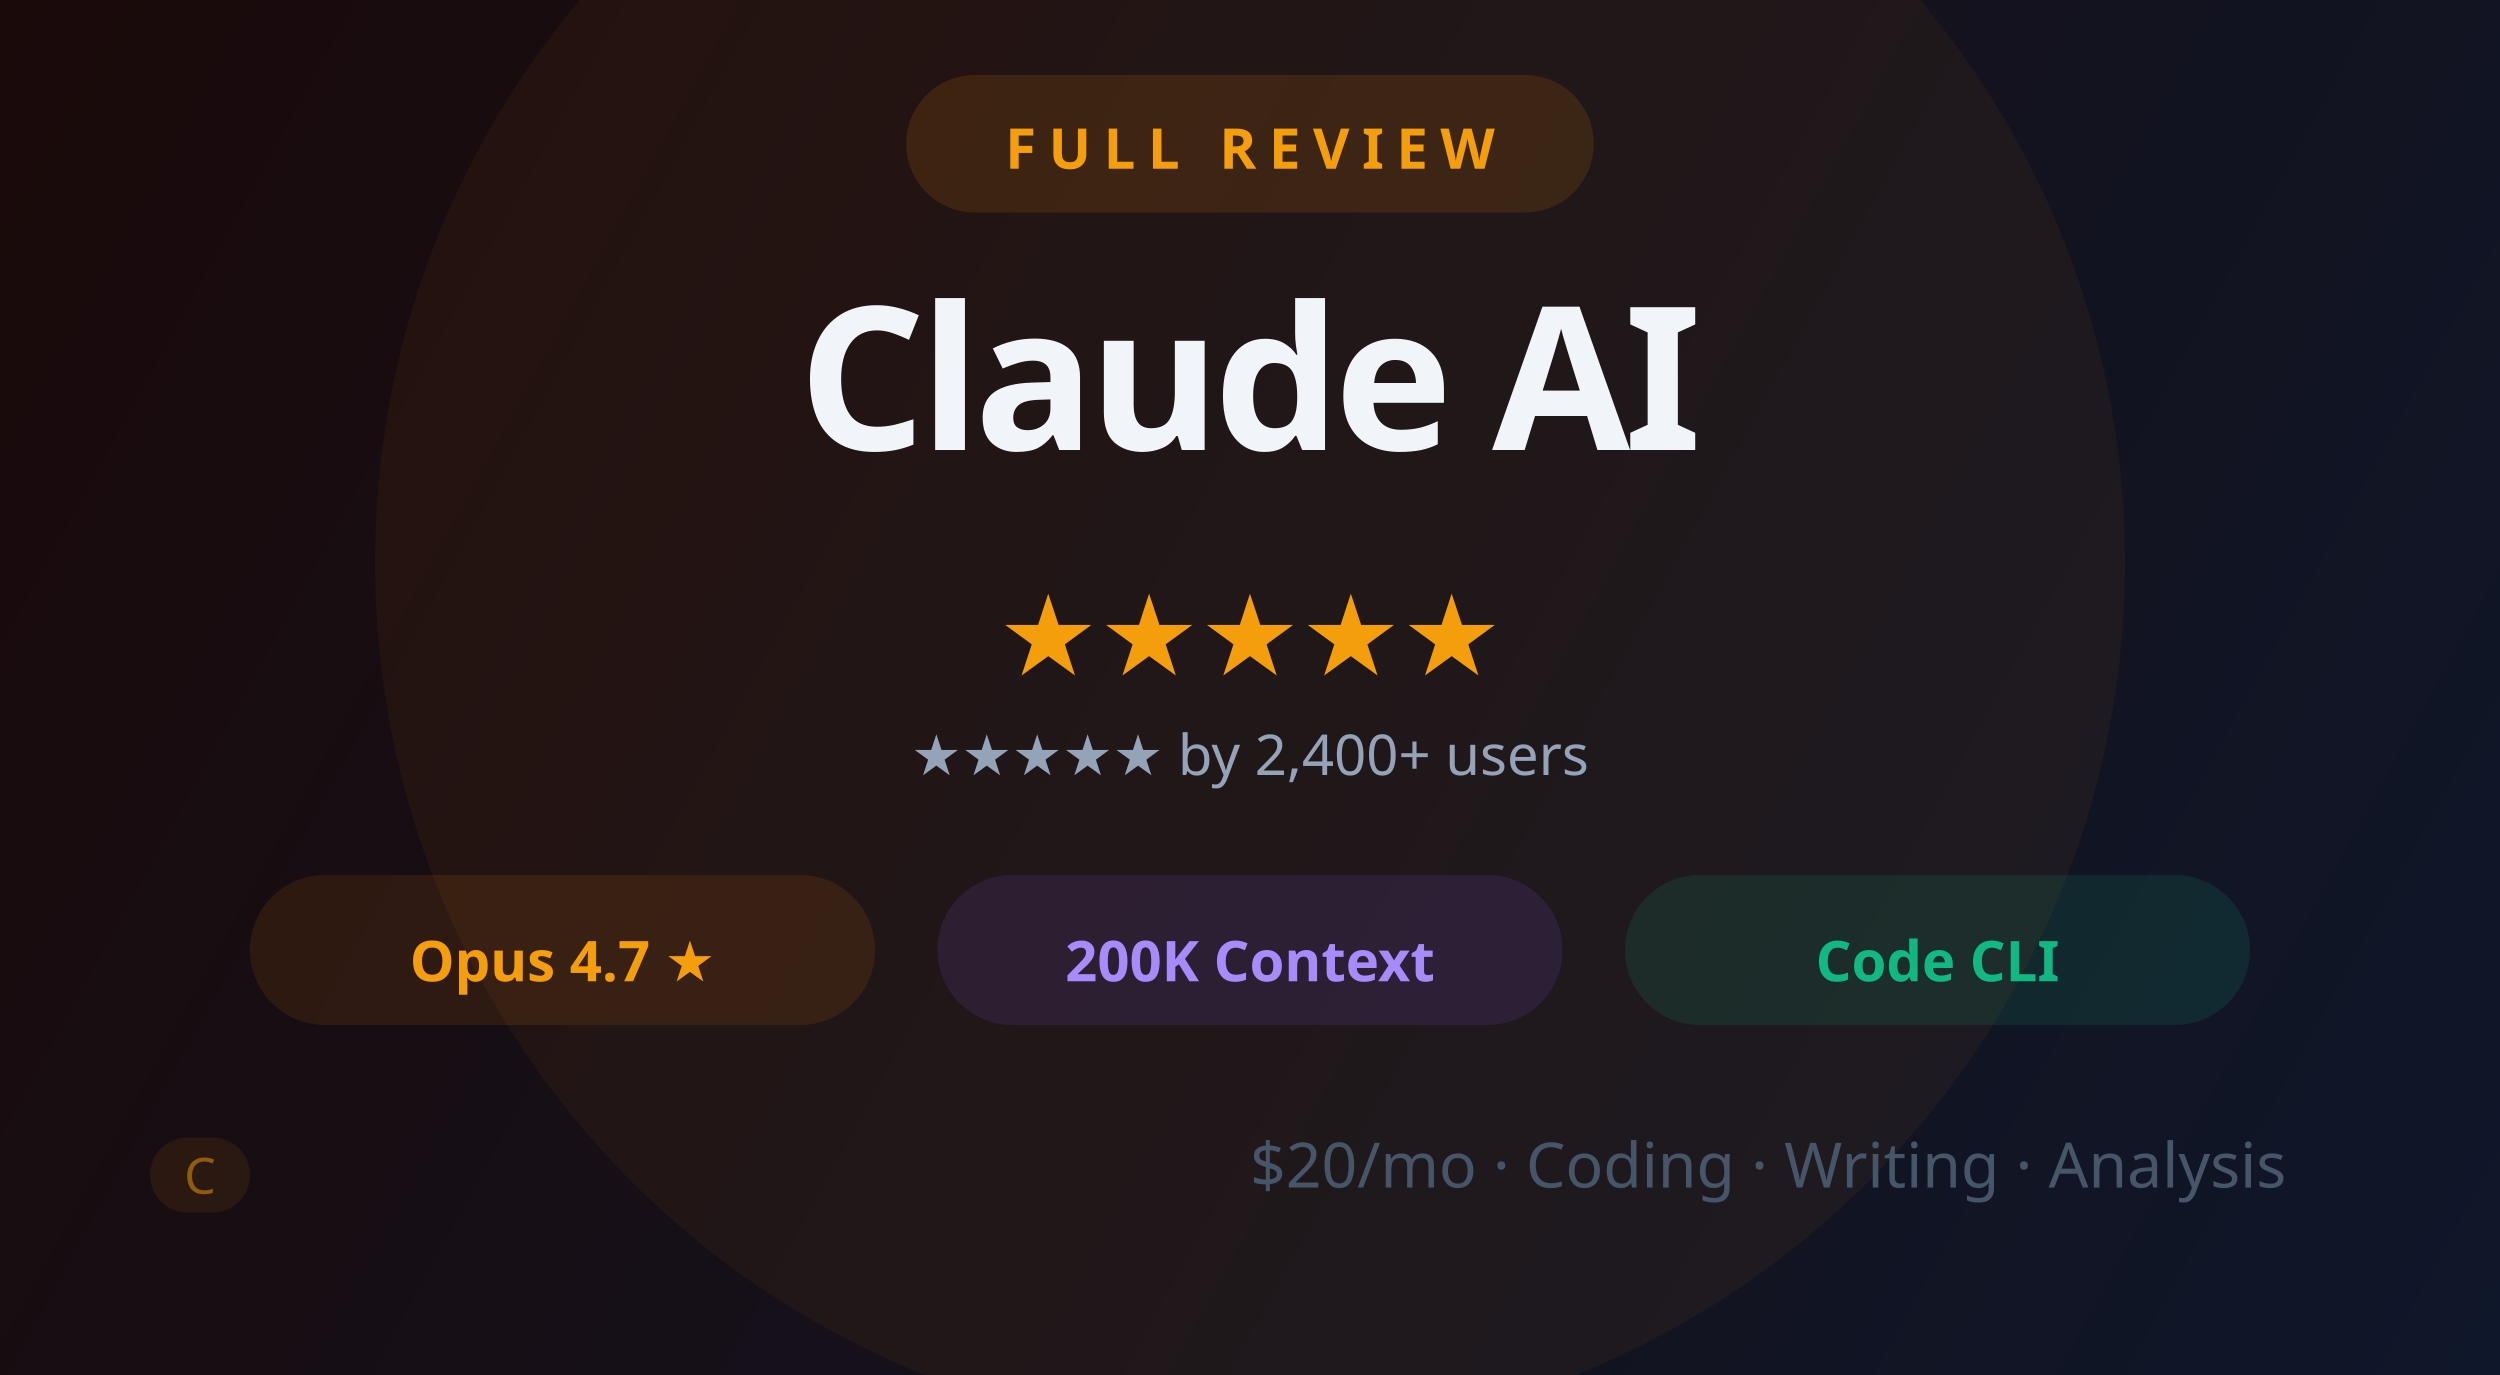
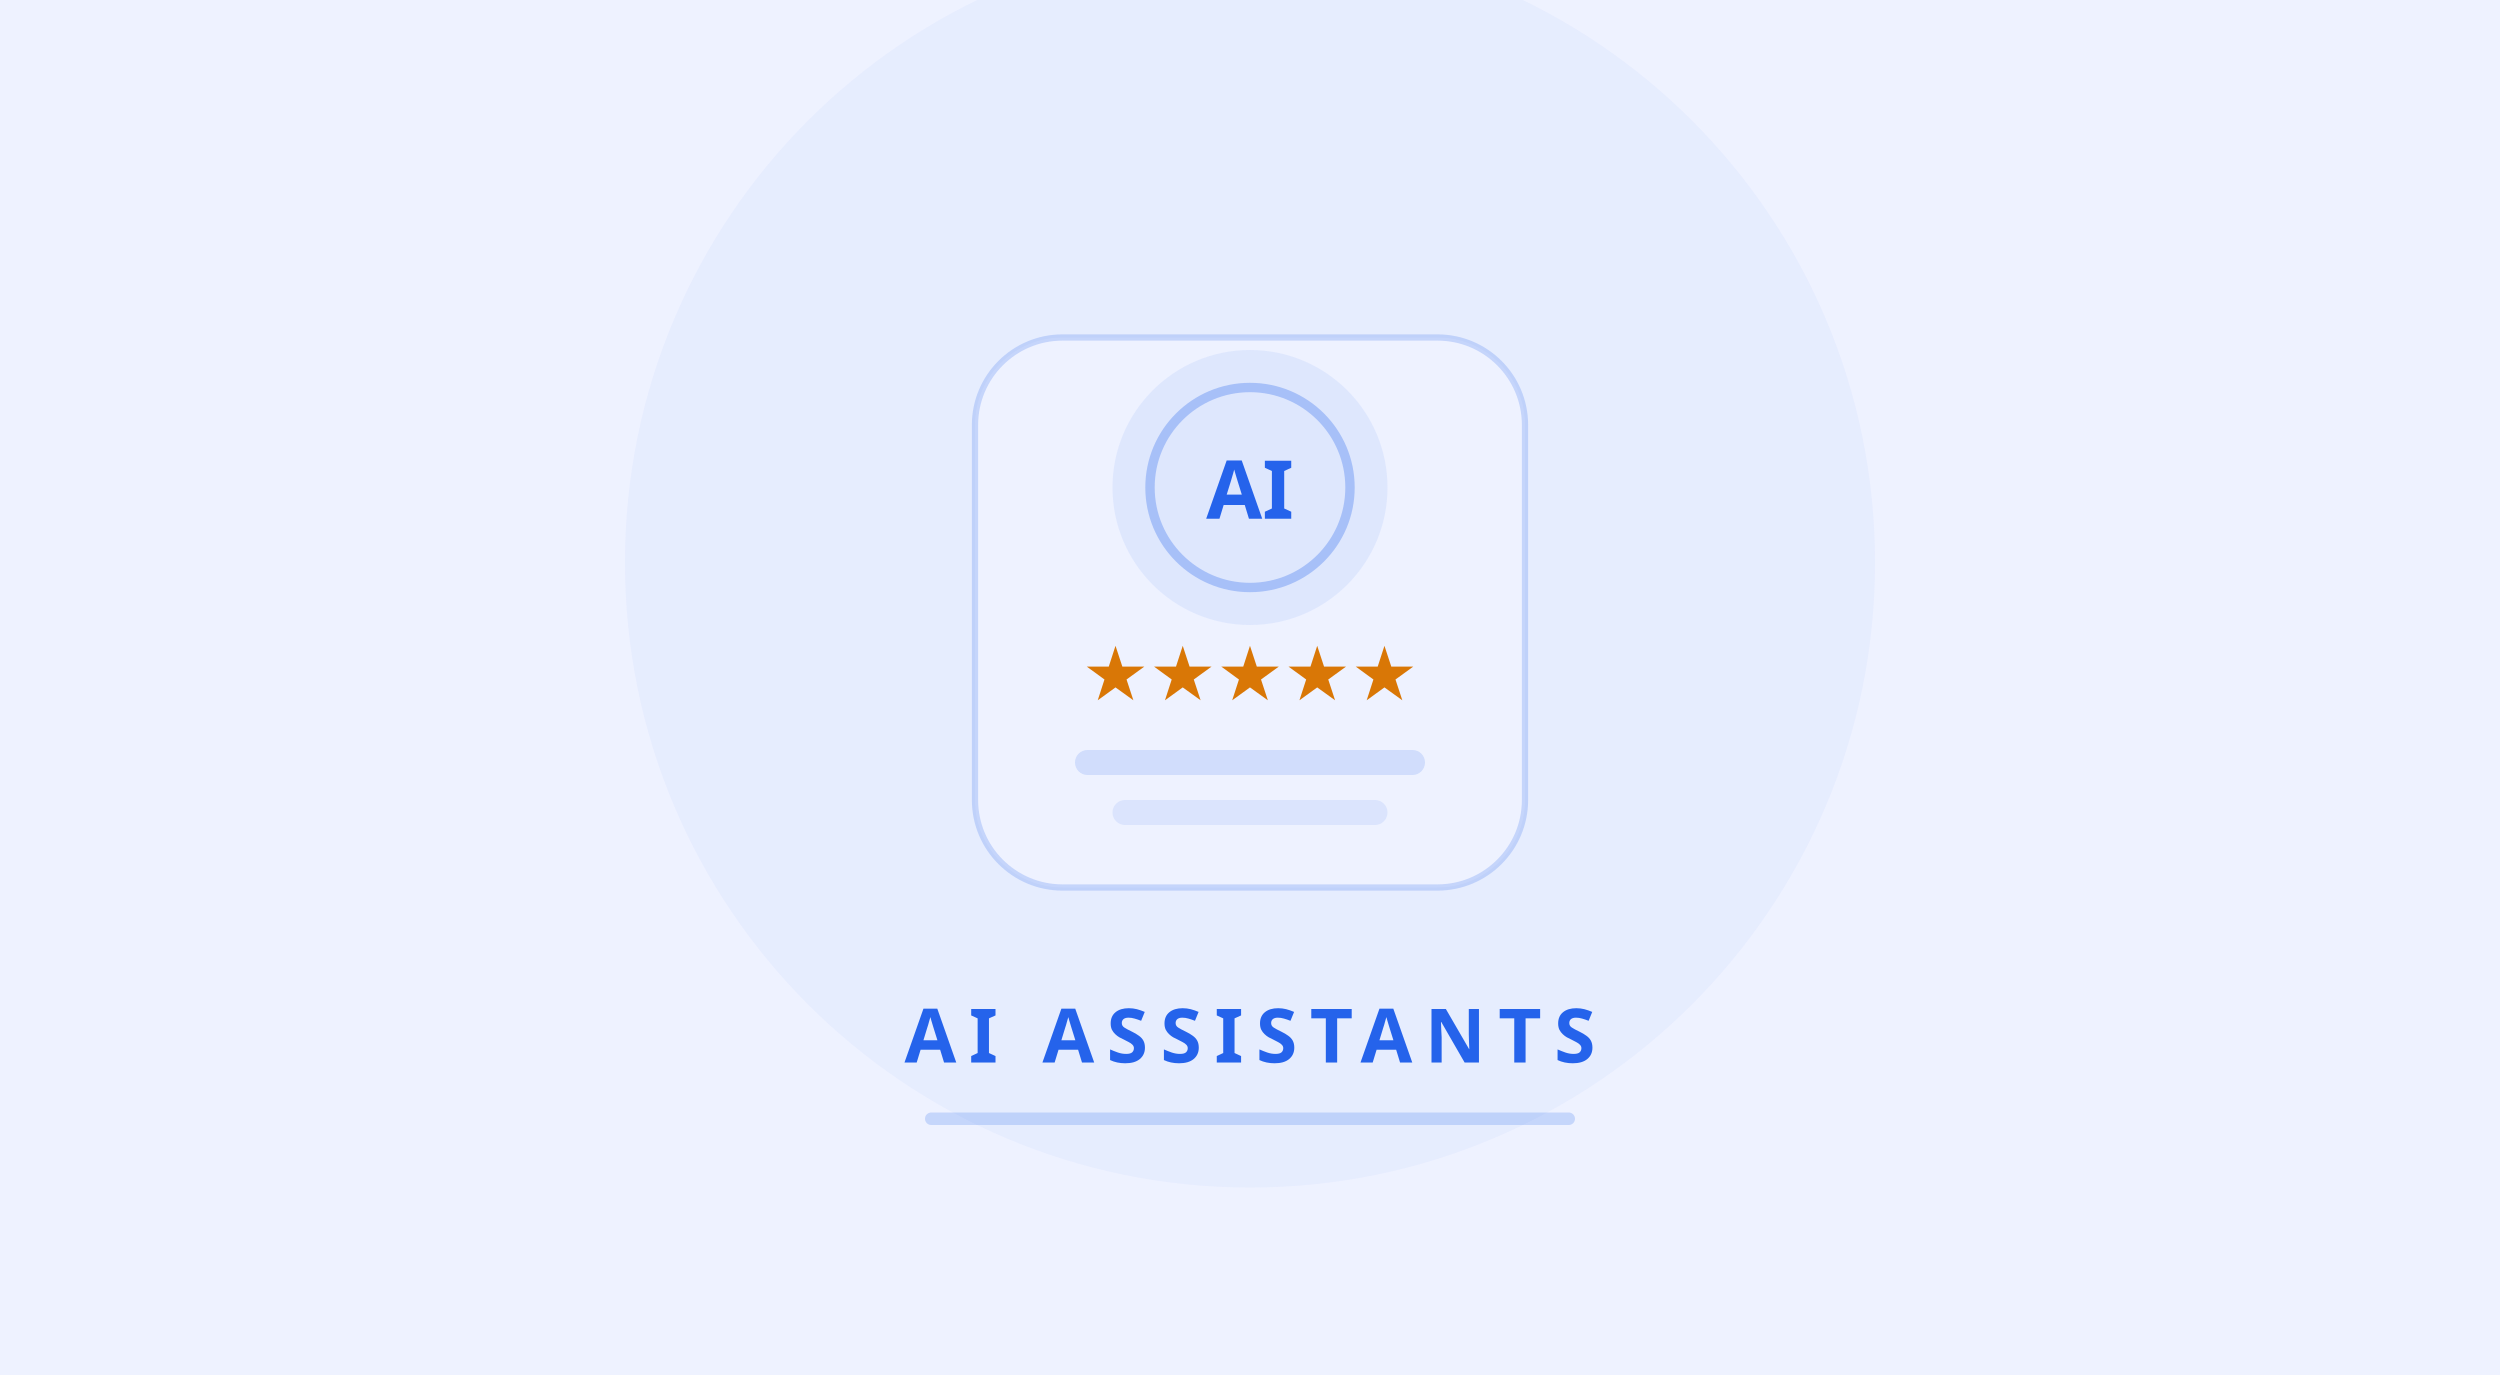
<svg xmlns="http://www.w3.org/2000/svg" viewBox="0 0 400 220" fill="none">
-   <defs>
-     <linearGradient id="cl3" x1="0" y1="0" x2="400" y2="220" gradientUnits="userSpaceOnUse">
-       <stop stop-color="#1a0a0a" />
-       <stop offset="1" stop-color="#0f172a" />
-     </linearGradient>
-   </defs>
-   <rect width="400" height="220" fill="url(#cl3)" />
-   <circle cx="200" cy="90" r="140" fill="#d97706" opacity="0.06" />
-   <rect x="145" y="12" width="110" height="22" rx="11" fill="#d97706" opacity="0.15" />
-   <text x="200" y="27" text-anchor="middle" fill="#f59e0b" font-size="9" font-weight="800" font-family="system-ui" letter-spacing="2">FULL REVIEW</text>
-   <text x="200" y="72" text-anchor="middle" fill="#f1f5f9" font-size="32" font-weight="900" font-family="system-ui" letter-spacing="-1">Claude AI</text>
-   <text x="200" y="108" text-anchor="middle" fill="#f59e0b" font-size="18" font-family="system-ui">★★★★★</text>
-   <text x="200" y="124" text-anchor="middle" fill="#94a3b8" font-size="9" font-family="system-ui">★★★★★ by 2,400+ users</text>
-   <rect x="40" y="140" width="100" height="24" rx="12" fill="#d97706" opacity="0.12" />
-   <text x="90" y="157" text-anchor="middle" fill="#f59e0b" font-size="9" font-weight="700" font-family="system-ui">Opus 4.7 ★</text>
-   <rect x="150" y="140" width="100" height="24" rx="12" fill="#8b5cf6" opacity="0.12" />
-   <text x="200" y="157" text-anchor="middle" fill="#a78bfa" font-size="9" font-weight="700" font-family="system-ui">200K Context</text>
-   <rect x="260" y="140" width="100" height="24" rx="12" fill="#10b981" opacity="0.12" />
-   <text x="310" y="157" text-anchor="middle" fill="#10b981" font-size="9" font-weight="700" font-family="system-ui">Code CLI</text>
-   <text x="200" y="190" fill="#475569" font-size="10" font-family="system-ui">$20/mo · Coding · Writing · Analysis</text>
-   <rect x="24" y="182" width="16" height="12" rx="6" fill="#d97706" opacity="0.1" />
-   <text x="32" y="191" text-anchor="middle" fill="#f59e0b" opacity="0.5" font-size="8" font-family="system-ui">C</text>
+   <rect width="400" height="220" fill="#eef2ff" />
+   <circle cx="200" cy="90" r="100" fill="#2563EB" opacity="0.04" />
+   <rect x="156" y="54" width="88" height="88" rx="14" fill="#eef2ff" stroke="#2563EB" stroke-width="1" stroke-opacity="0.2" />
+   <circle cx="200" cy="78" r="22" fill="#2563EB" opacity="0.08" />
+   <circle cx="200" cy="78" r="16" fill="none" stroke="#2563EB" stroke-width="1.5" opacity="0.3" />
+   <text x="200" y="83" text-anchor="middle" fill="#2563EB" font-size="13" font-weight="800" font-family="system-ui">AI</text>
+   <text x="200" y="112" text-anchor="middle" fill="#d97706" font-size="12" font-family="system-ui">★★★★★</text>
+   <rect x="172" y="120" width="56" height="4" rx="2" fill="#2563EB" opacity="0.15" />
+   <rect x="178" y="128" width="44" height="4" rx="2" fill="#2563EB" opacity="0.1" />
+   <text x="200" y="170" text-anchor="middle" fill="#2563EB" font-size="12" font-weight="700" font-family="system-ui" letter-spacing="2">AI ASSISTANTS</text>
+   <rect x="148" y="178" width="104" height="2" rx="1" fill="#2563EB" opacity="0.2" />
</svg>
